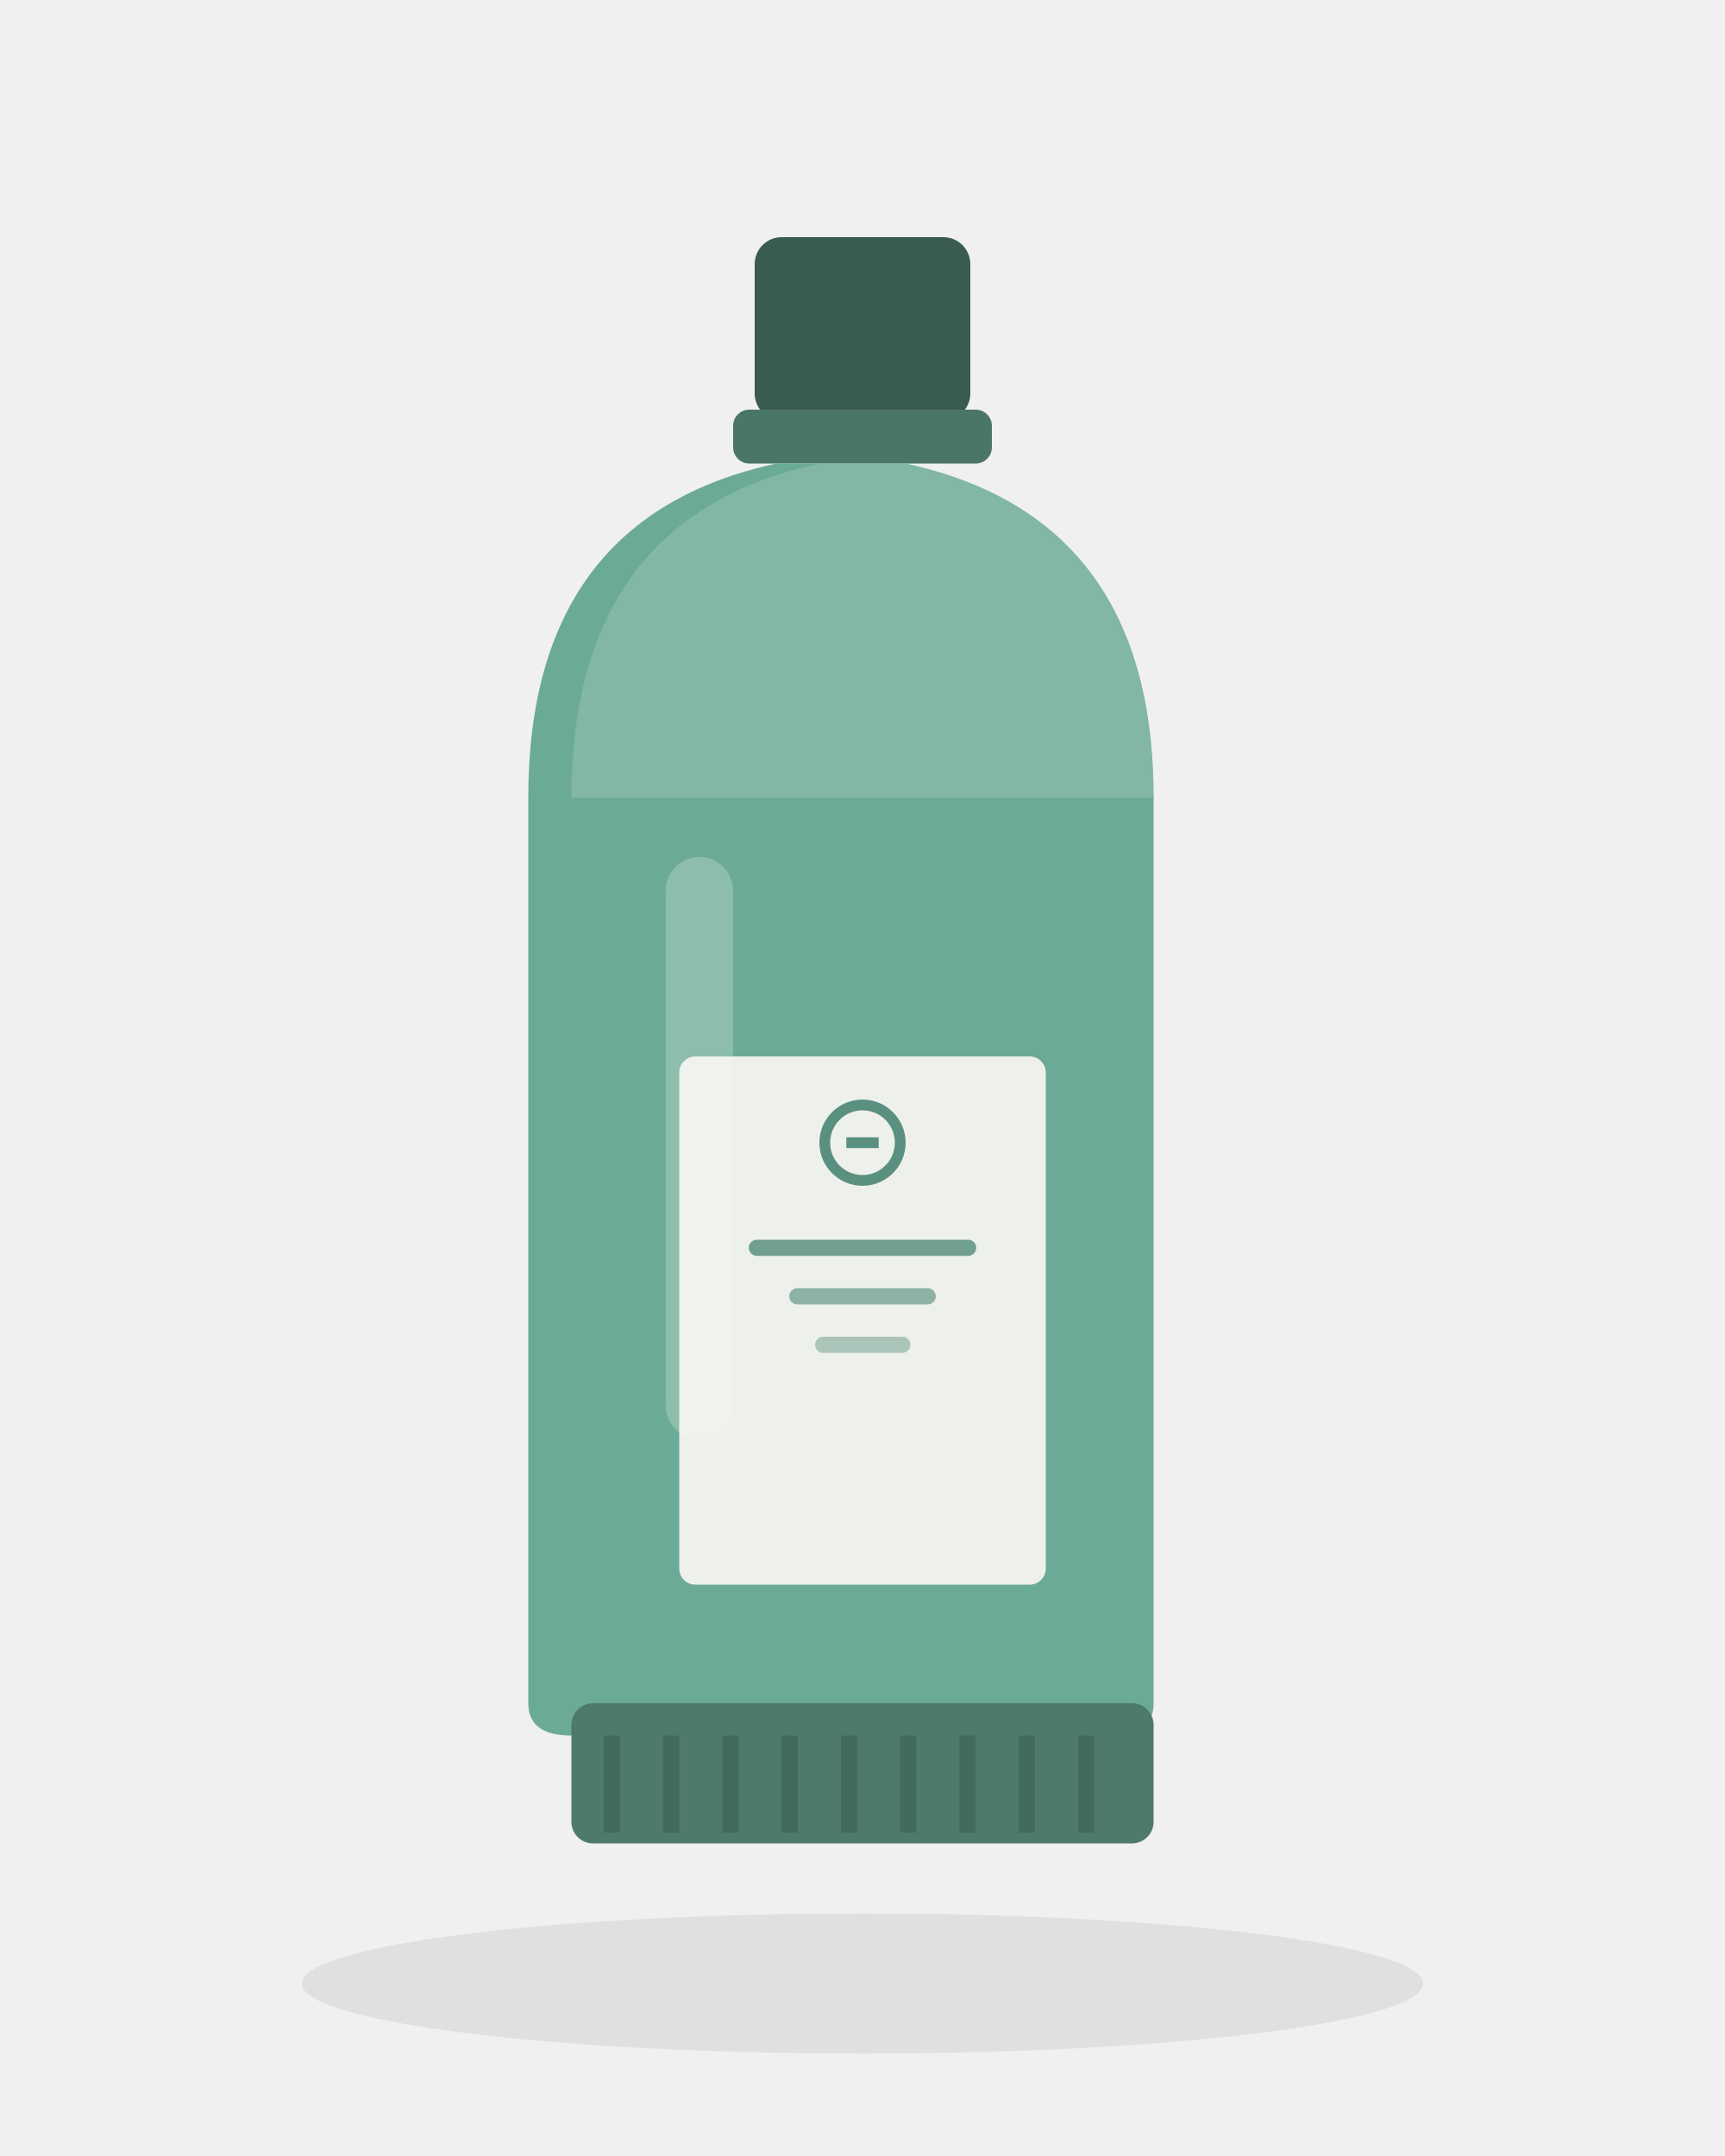
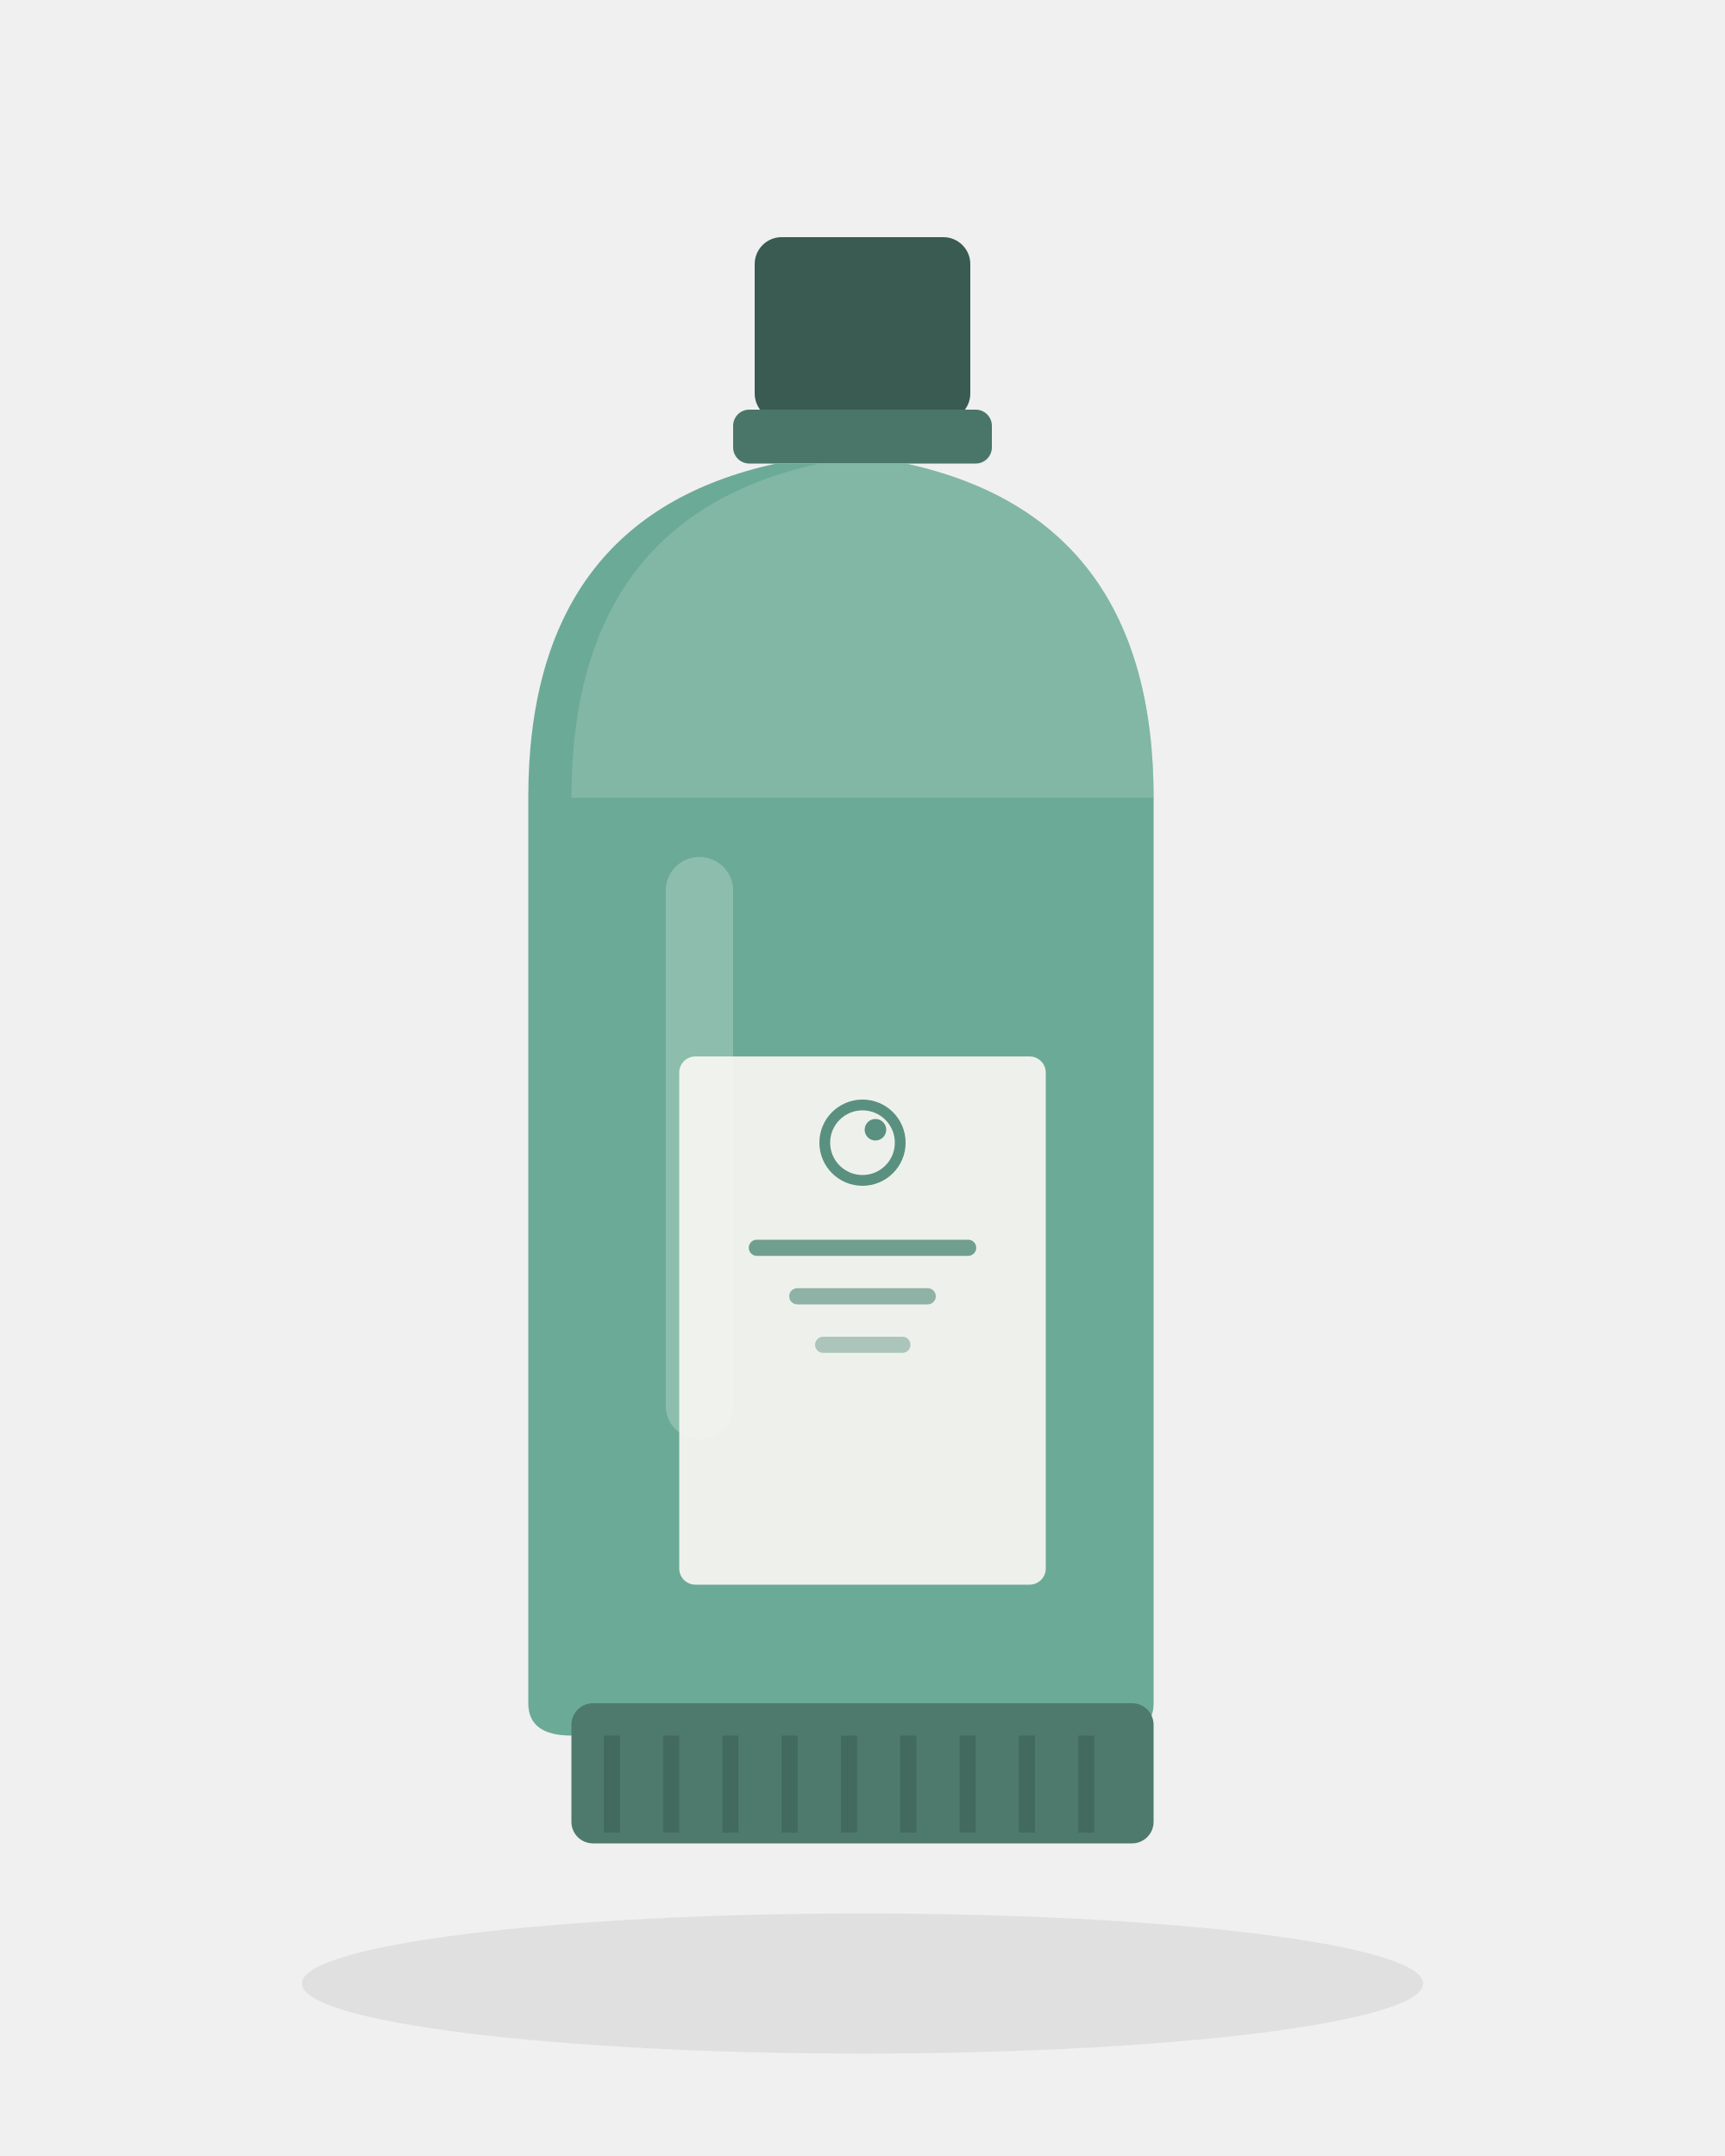
<svg xmlns="http://www.w3.org/2000/svg" viewBox="0 0 320 400" width="320" height="400" role="img" aria-labelledby="t">
  <ellipse cx="160" cy="368" rx="104" ry="13" fill="#000" opacity=".07" />
  <rect x="140" y="44" width="40" height="34" rx="5" fill="#395b51" />
  <rect x="136" y="76" width="48" height="10" rx="3" fill="#4a7669" />
  <path d="M152 86 h16 q46 10 46 62 v168 q0 6 -8 6 h-100 q-8 0 -8 -6 V148 q0 -52 46 -62 Z" fill="#6BAA96" />
  <path d="M152 86 h16 q46 10 46 62 h-108 q0 -52 46 -62 Z" fill="#9dc6b9" opacity=".45" />
  <rect x="123.5" y="159.0" width="12.5" height="108.0" rx="6.2" fill="#fff" opacity=".22" />
  <rect x="126" y="196" width="68" height="98" rx="3" fill="#F7F6F1" opacity=".93" />
  <circle cx="160" cy="212" r="7" fill="none" stroke="#5a907f" stroke-width="2" />
-   <rect x="157" y="211" width="6" height="2" fill="#5a907f" />
+   <circle cx="162.4" cy="209.6" r="2" fill="#5a907f" />
  <rect x="138.9" y="230" width="42.2" height="3" rx="1.5" fill="#5a907f" opacity="0.85" />
  <rect x="146.4" y="239" width="27.2" height="3" rx="1.5" fill="#5a907f" opacity="0.65" />
  <rect x="151.2" y="248" width="17.7" height="3" rx="1.5" fill="#5a907f" opacity="0.45" />
  <rect x="106" y="316" width="108" height="26" rx="4" fill="#4d7a6c" />
  <rect x="112" y="322" width="3" height="18" fill="#000" opacity=".13" />
  <rect x="123" y="322" width="3" height="18" fill="#000" opacity=".13" />
  <rect x="134" y="322" width="3" height="18" fill="#000" opacity=".13" />
  <rect x="145" y="322" width="3" height="18" fill="#000" opacity=".13" />
  <rect x="156" y="322" width="3" height="18" fill="#000" opacity=".13" />
  <rect x="167" y="322" width="3" height="18" fill="#000" opacity=".13" />
  <rect x="178" y="322" width="3" height="18" fill="#000" opacity=".13" />
  <rect x="189" y="322" width="3" height="18" fill="#000" opacity=".13" />
  <rect x="200" y="322" width="3" height="18" fill="#000" opacity=".13" />
</svg>
